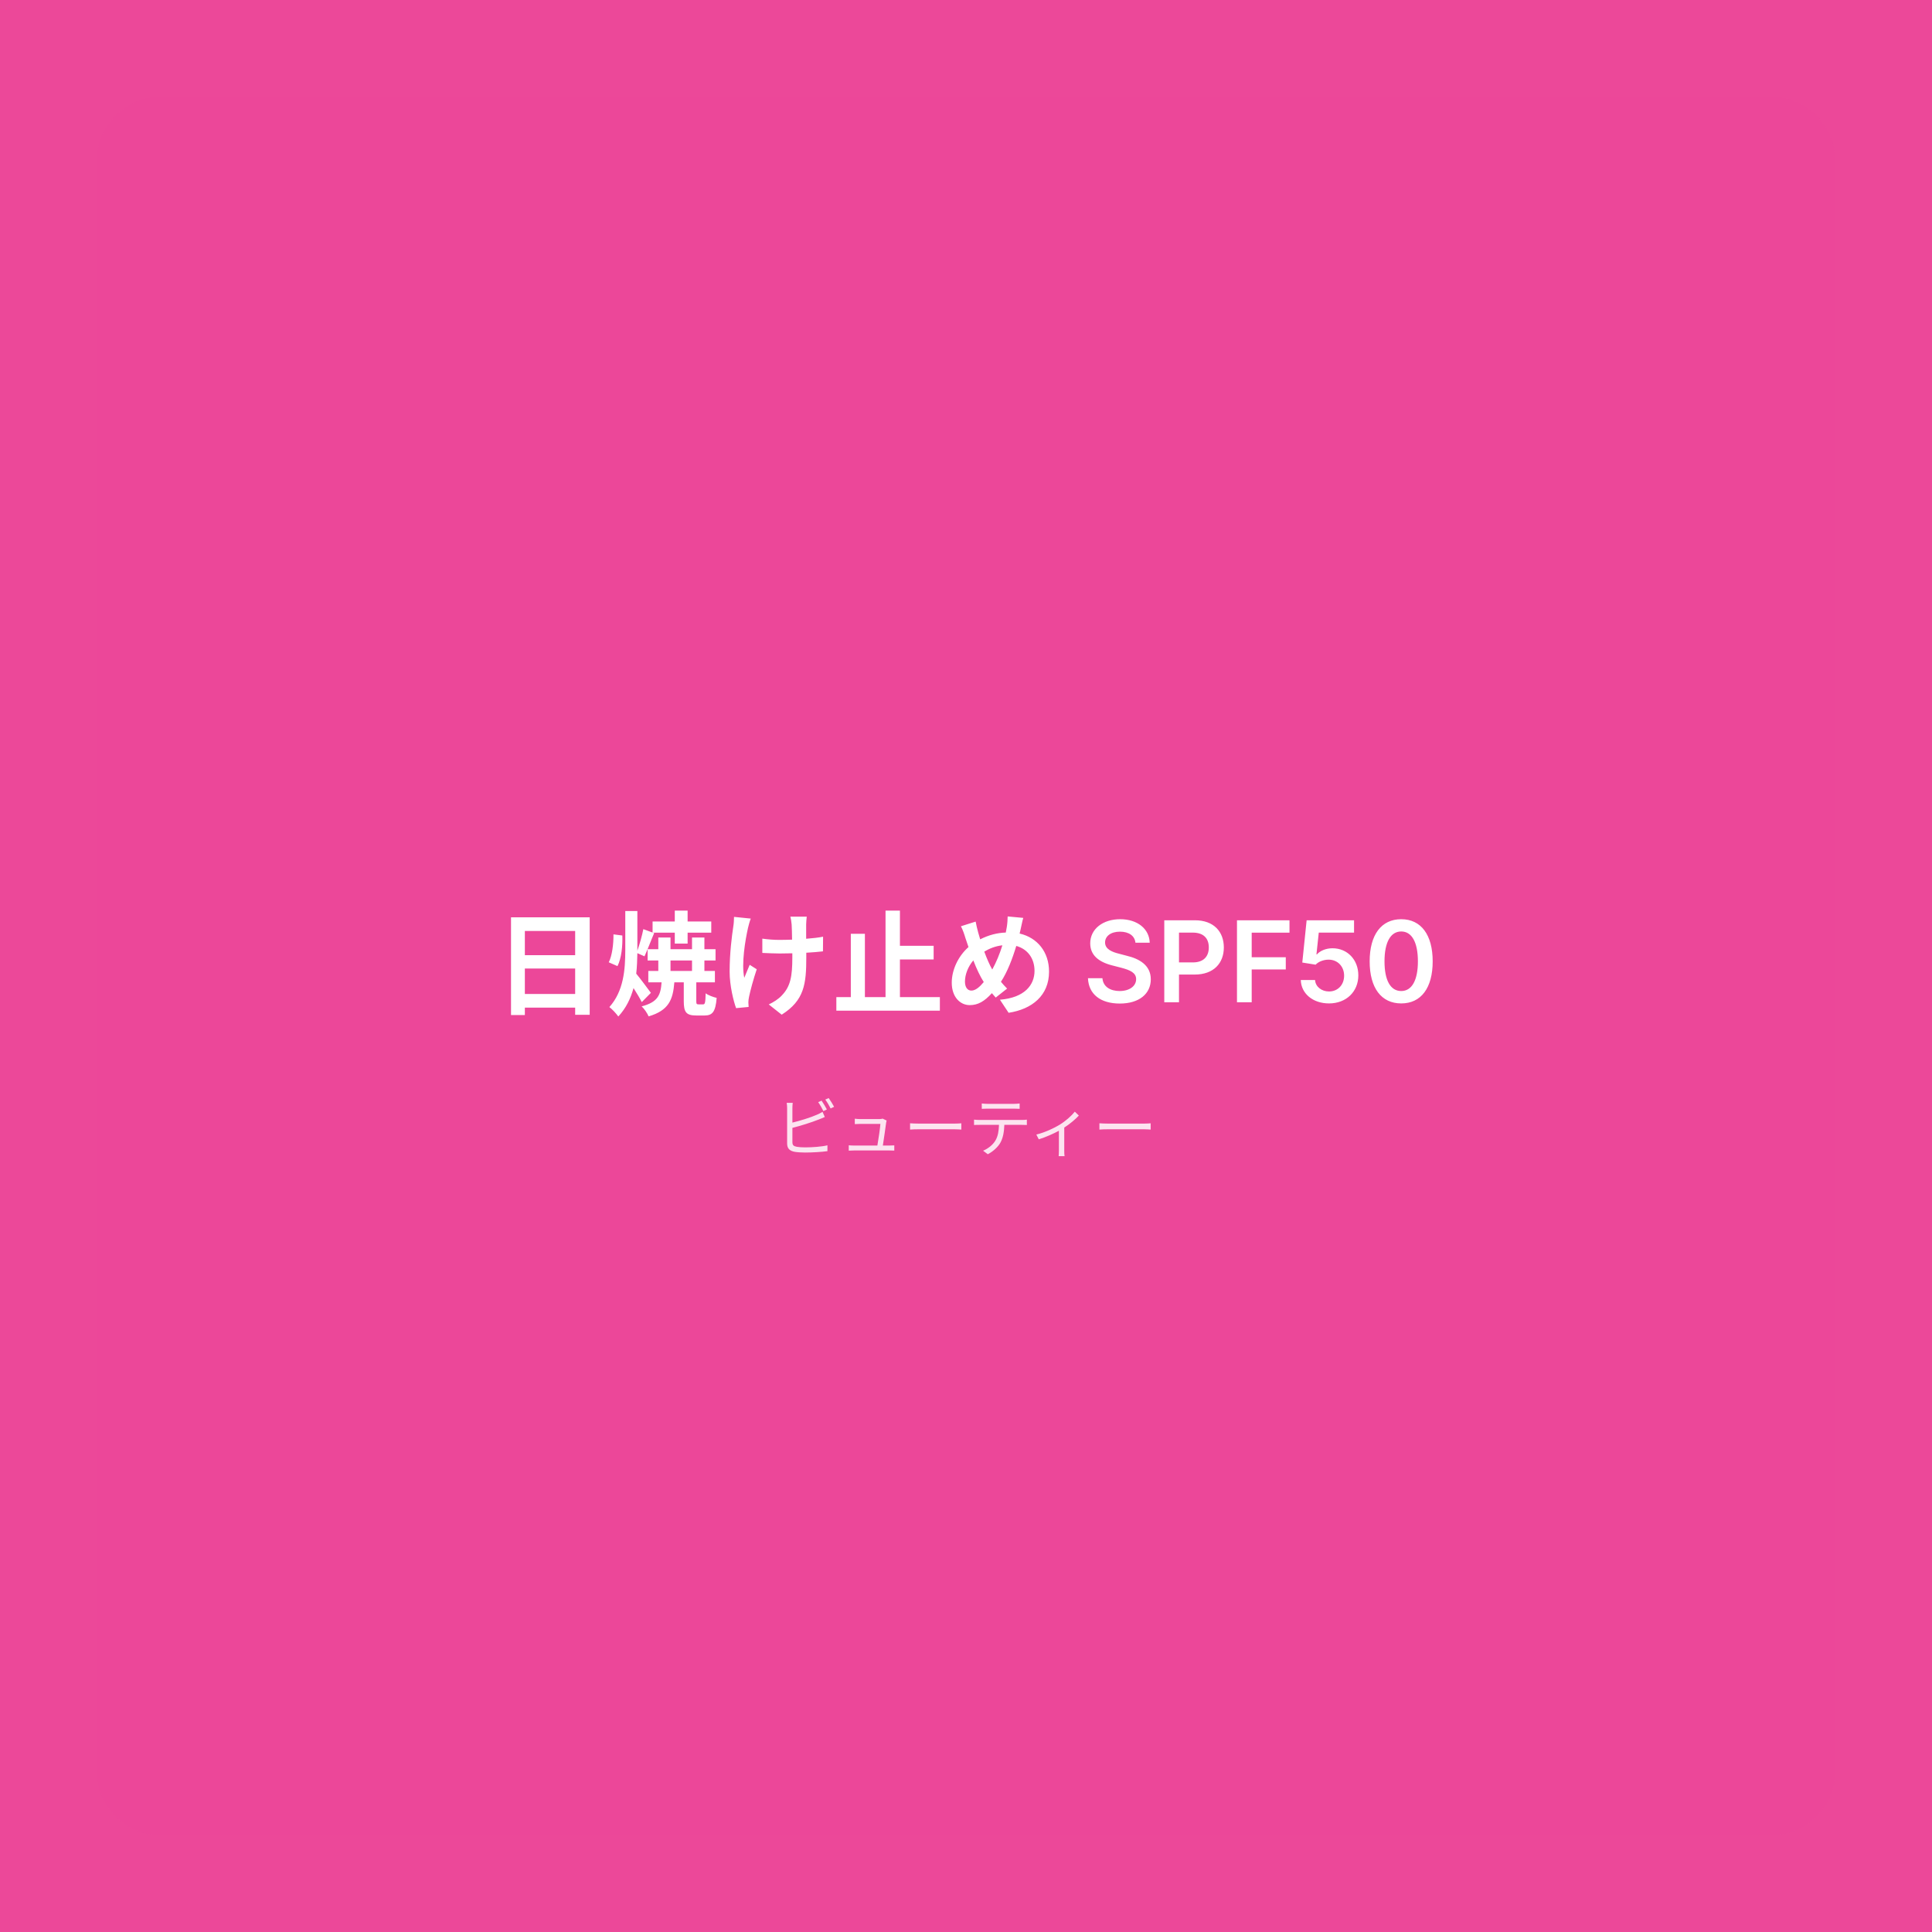
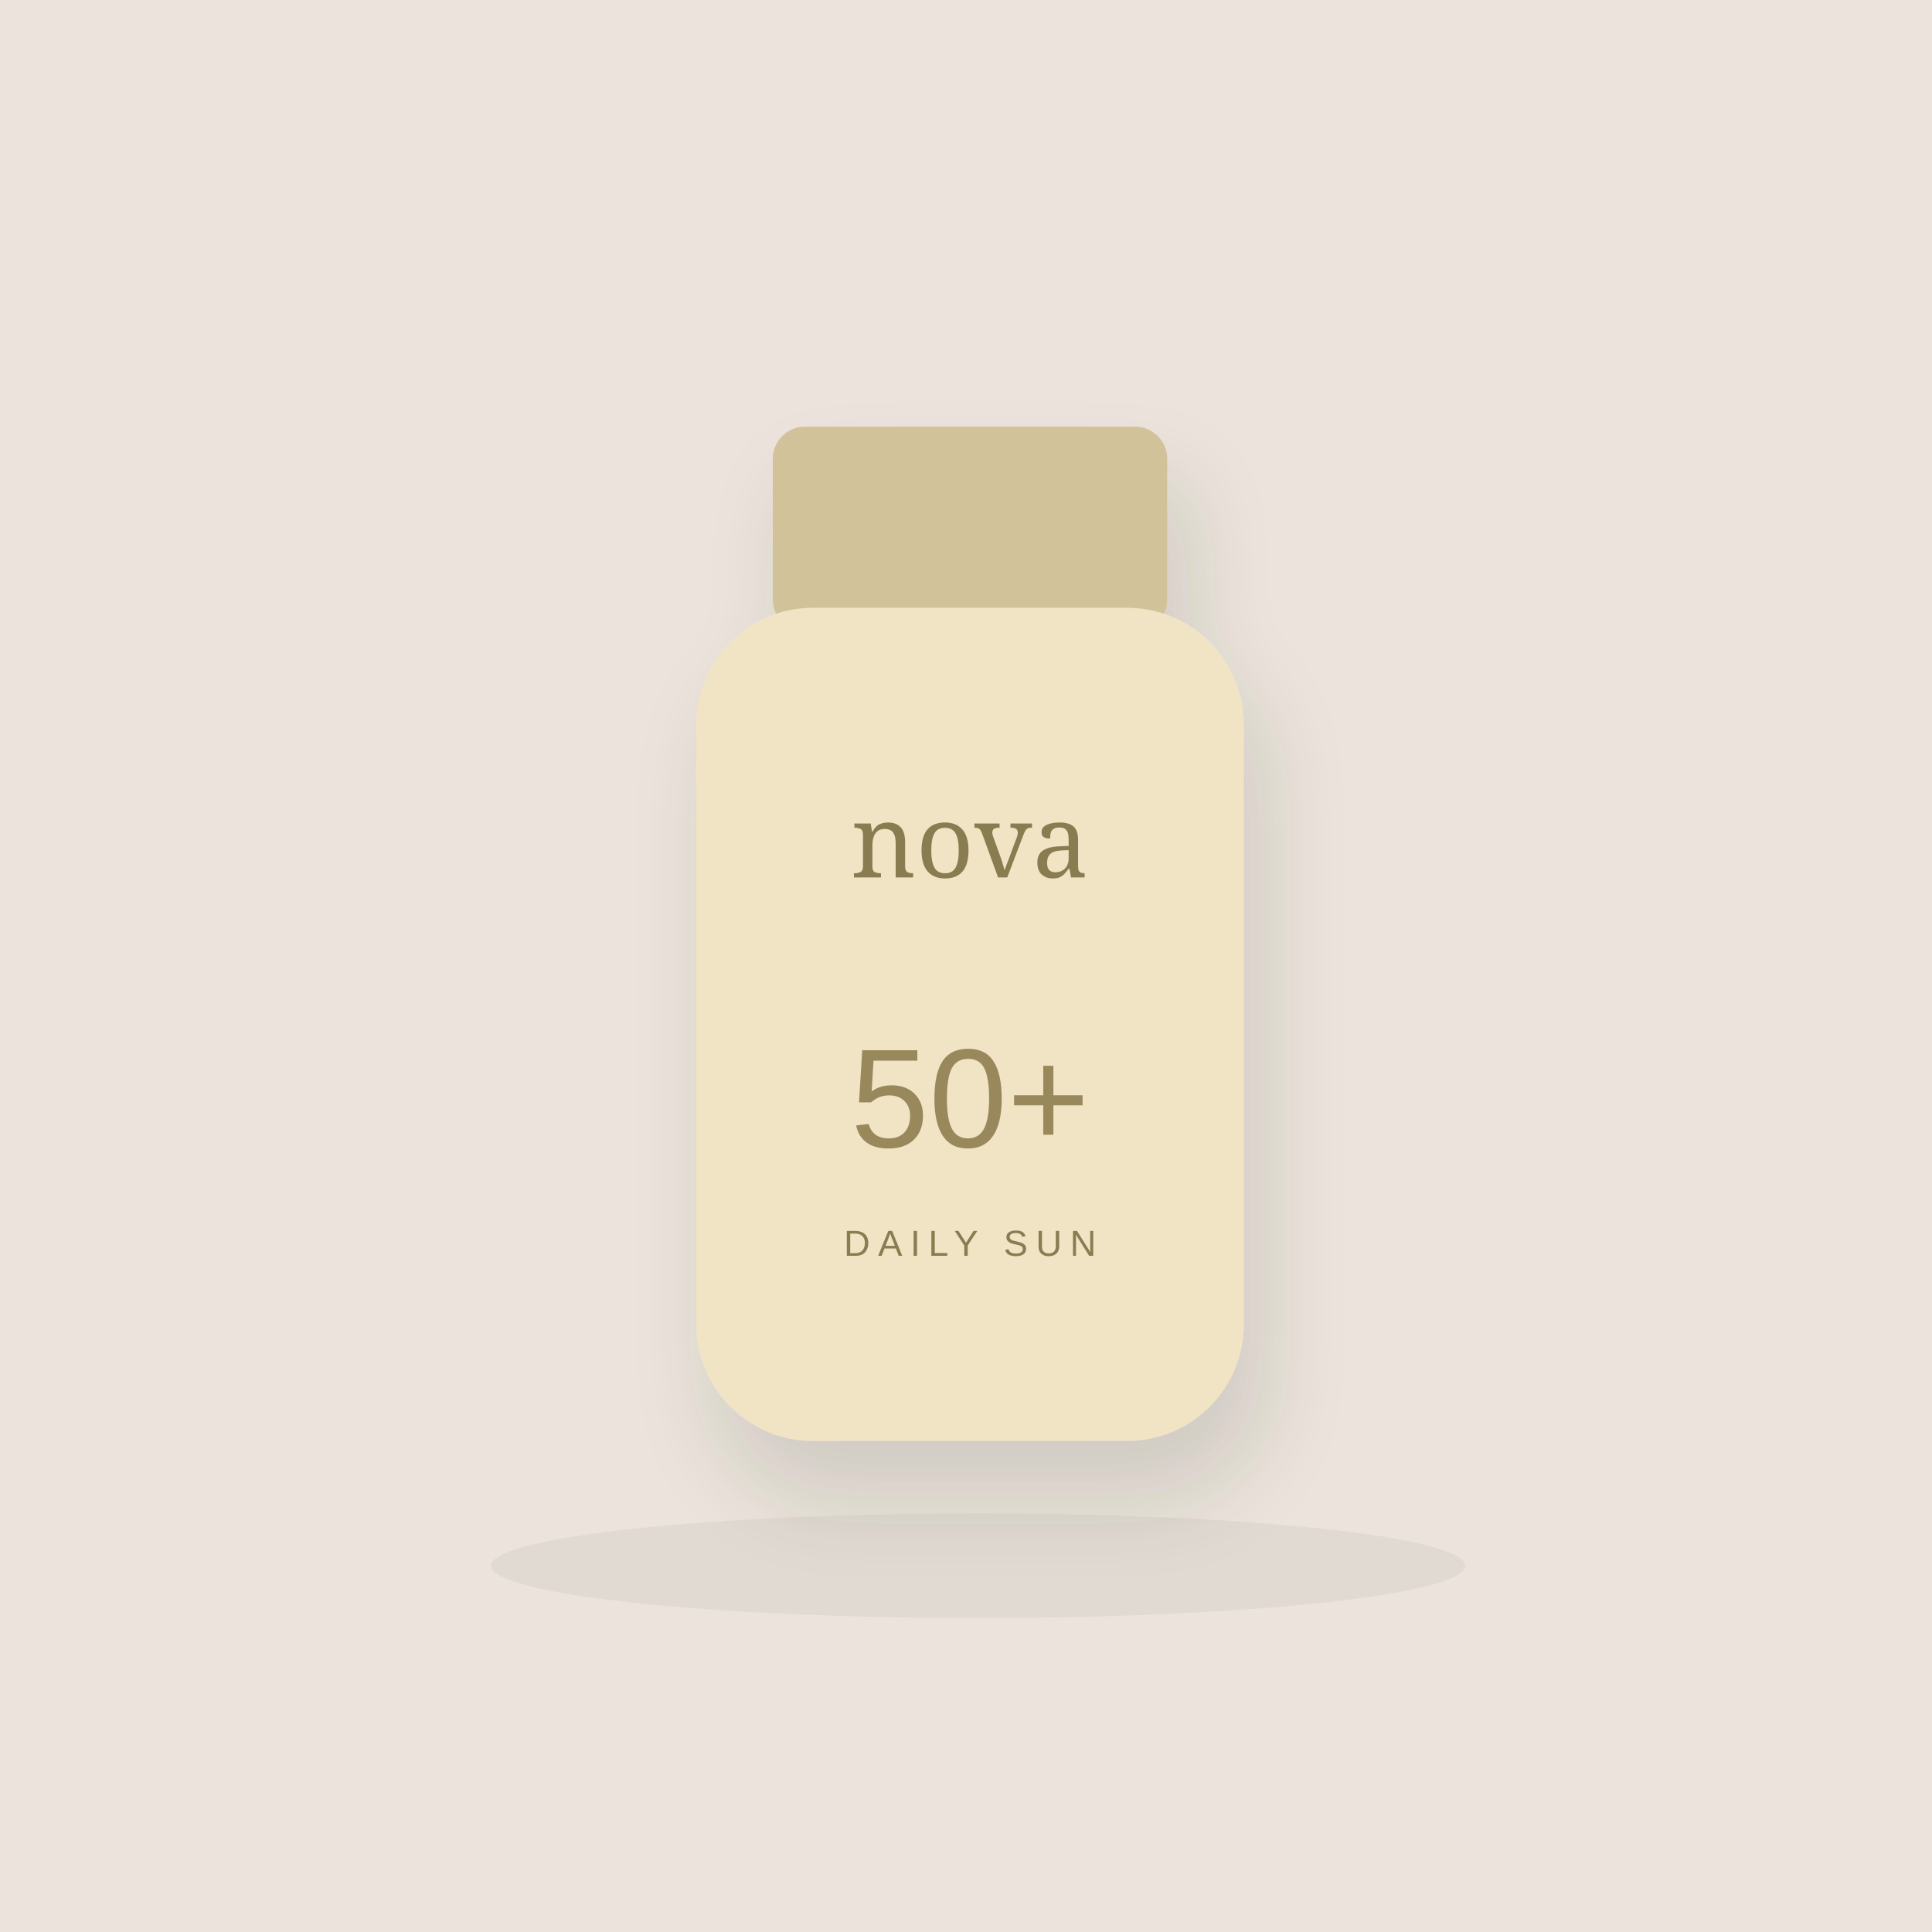
- <svg xmlns="http://www.w3.org/2000/svg" width="480" height="480" viewBox="0 0 480 480">
-   <rect width="480" height="480" fill="#EC4899" />
-   <rect x="24" y="24" width="432" height="432" rx="16" fill="#EC4899" fill-opacity="0.15" />
-   <text x="240" y="250" font-family="-apple-system, BlinkMacSystemFont, 'Segoe UI', sans-serif" font-size="28" font-weight="600" fill="#FFFFFF" text-anchor="middle">日焼け止め SPF50</text>
-   <text x="240" y="286" font-family="-apple-system, BlinkMacSystemFont, 'Segoe UI', sans-serif" font-size="16" fill="#FFFFFF" fill-opacity="0.85" text-anchor="middle">ビューティー</text>
+ <svg xmlns="http://www.w3.org/2000/svg" width="480" height="480" viewBox="0 0 480 480" role="img" aria-labelledby="title">
+   <defs>
+     <linearGradient id="cream" x2="1" y2="1">
+       <stop stop-color="#fcfcf3" />
+       <stop offset="1" stop-color="#dedfd1" />
+     </linearGradient>
+     <linearGradient id="metal" x2="1" y2="1">
+       <stop stop-color="#c2c8b9" />
+       <stop offset=".5" stop-color="#8d9880" />
+       <stop offset="1" stop-color="#adb79f" />
+     </linearGradient>
+     <linearGradient id="sage" x2="1" y2=".6">
+       <stop stop-color="#b8c4a2" />
+       <stop offset="1" stop-color="#7a8b64" />
+     </linearGradient>
+     <linearGradient id="dark" x2="1" y2="1">
+       <stop stop-color="#78846c" />
+       <stop offset="1" stop-color="#3d4b35" />
+     </linearGradient>
+     <pattern id="mesh" width="7" height="7" patternUnits="userSpaceOnUse">
+       <rect width="7" height="7" fill="#647159" />
+       <circle cx="3" cy="3" r="1.1" fill="#354530" />
+     </pattern>
+     <filter id="shadow" x="-.5" y="-.5" width="2" height="2">
+       <feDropShadow dx="5" dy="14" stdDeviation="10" flood-color="#394331" flood-opacity=".15" />
+     </filter>
+   </defs>
+   <rect width="480" height="480" fill="#ece3dc" />
+   <ellipse cx="243" cy="389" rx="121" ry="13" fill="#384930" opacity=".06" />
+   <g filter="url(#shadow)">
+     <rect x="192" y="106" width="98" height="51" rx="8" fill="#d2c29a" />
+     <rect x="173" y="151" width="136" height="207" rx="29" fill="#f0e4c4" />
+     <text x="241" y="218" text-anchor="middle" font-family="Georgia" font-size="25" fill="#8a7c51">nova</text>
+     <text x="241" y="285" text-anchor="middle" font-family="Arial" font-size="35" fill="#98885c">50+</text>
+     <text x="241" y="312" text-anchor="middle" font-family="Arial" font-size="9" letter-spacing="2" fill="#8a7c51">DAILY SUN</text>
+   </g>
</svg>
